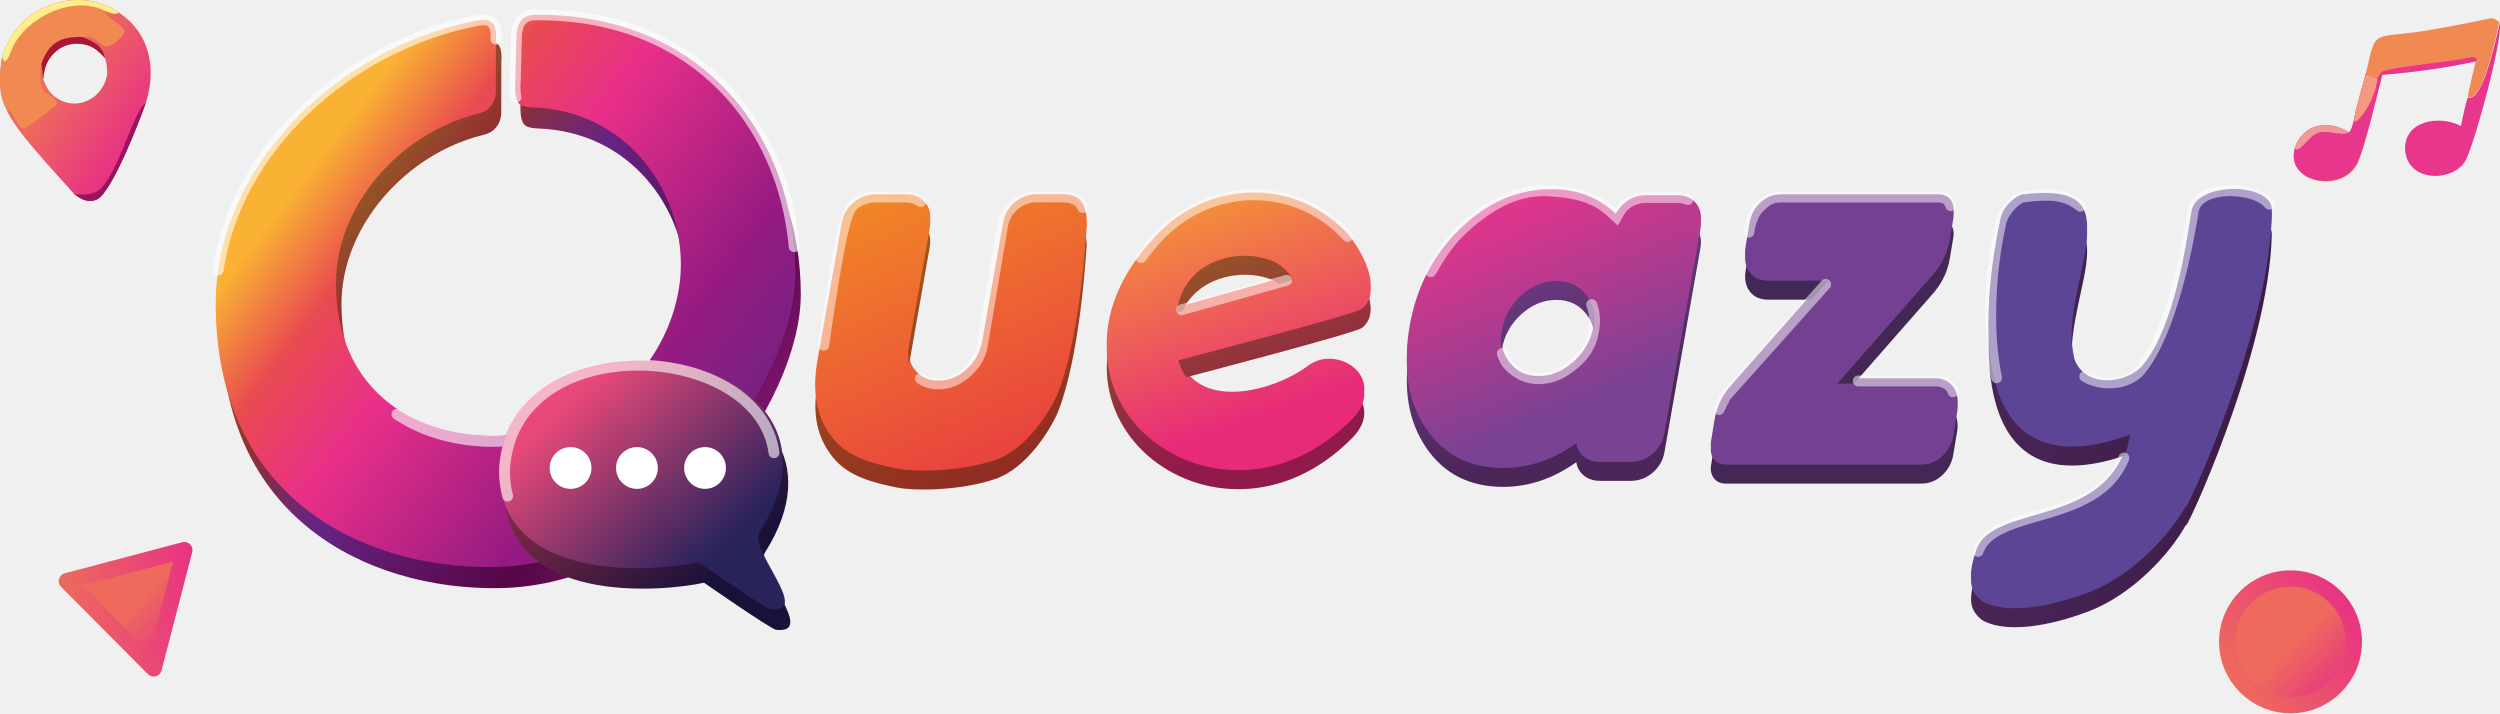
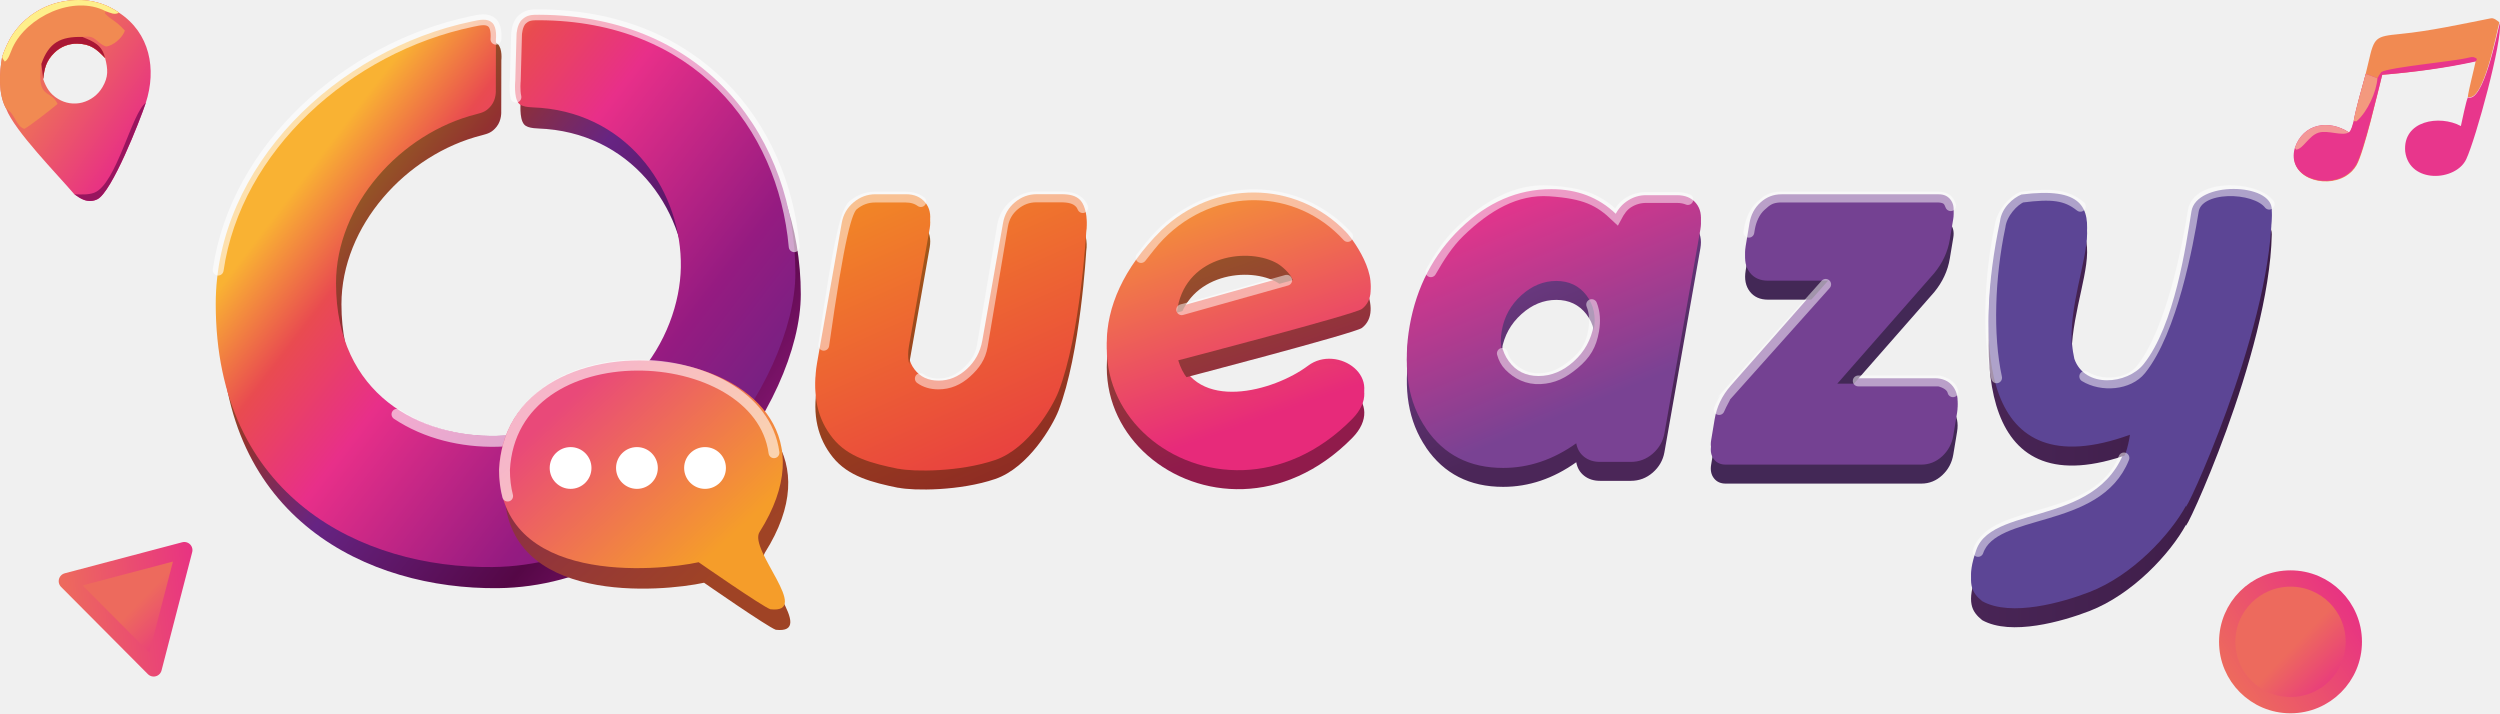
<svg xmlns="http://www.w3.org/2000/svg" xmlns:xlink="http://www.w3.org/1999/xlink" viewBox="0 0 460.76 131.46">
  <defs>
    <style>
      .cls-1 {
        fill: url(#Dégradé_sans_nom_20);
      }

      .cls-2 {
        fill: #fff;
      }

      .cls-3 {
        opacity: .5;
      }

      .cls-4 {
        fill: #98155e;
      }

      .cls-5 {
        fill: #5c4595;
      }

-       .cls-6 {
+       .cls-6, .cls-7 {
+         opacity: .6;
+       }
+ 
+       .cls-8 {
        fill: url(#Dégradé_sans_nom_133);
      }

-       .cls-7 {
+       .cls-9 {
        fill: url(#Dégradé_sans_nom_15);
      }

-       .cls-8 {
+       .cls-10 {
        fill: #f39898;
      }

-       .cls-9 {
+       .cls-11 {
        fill: url(#Dégradé_sans_nom_7-2);
      }

-       .cls-10 {
+       .cls-12 {
        fill: url(#Dégradé_sans_nom_70);
      }

-       .cls-11 {
+       .cls-13 {
        fill: url(#Dégradé_sans_nom_112);
      }

-       .cls-12 {
+       .cls-14 {
        fill: #f3997e;
      }

-       .cls-13 {
+       .cls-15 {
        fill: url(#Dégradé_sans_nom_36);
      }

-       .cls-14 {
+       .cls-16 {
        fill: url(#Dégradé_sans_nom_15-2);
      }

-       .cls-15 {
-         fill: url(#Dégradé_sans_nom_137);
-       }
- 
-       .cls-16 {
+       .cls-17 {
        fill: #aa1735;
      }

-       .cls-17 {
+       .cls-18 {
        fill: url(#Dégradé_sans_nom_20-2);
        stroke: url(#Dégradé_sans_nom_20-3);
      }

-       .cls-17, .cls-18 {
+       .cls-18, .cls-19 {
        stroke-linejoin: round;
        stroke-width: 3px;
      }

-       .cls-19 {
+       .cls-20 {
        fill: #f18a52;
      }

-       .cls-20 {
+       .cls-21 {
        fill: url(#Dégradé_sans_nom_7);
      }

-       .cls-21 {
+       .cls-22 {
+         fill: url(#Dégradé_sans_nom_610);
+       }
+ 
+       .cls-23 {
        fill: #e8368c;
      }

-       .cls-22, .cls-23 {
-         opacity: .6;
-       }
- 
-       .cls-22, .cls-24 {
+       .cls-7, .cls-24 {
        fill: none;
        stroke: #fff;
        stroke-linecap: round;
        stroke-miterlimit: 10;
        stroke-width: 2px;
      }

      .cls-25 {
        fill: #feef8b;
      }

      .cls-26 {
        fill: #744192;
      }

      .cls-27 {
-         fill: url(#Dégradé_sans_nom_121);
+         fill: #432856;
      }

      .cls-28 {
-         fill: #432856;
+         fill: url(#Dégradé_sans_nom_10-2);
      }

      .cls-29 {
-         fill: url(#Dégradé_sans_nom_10-2);
+         fill: url(#Dégradé_sans_nom_28);
      }

      .cls-30 {
-         fill: url(#Dégradé_sans_nom_28);
+         fill: url(#Dégradé_sans_nom_10);
      }

      .cls-31 {
-         fill: url(#Dégradé_sans_nom_10);
+         fill: url(#Dégradé_sans_nom_783);
      }

      .cls-32 {
        fill: url(#Dégradé_sans_nom_32);
      }

-       .cls-18 {
+       .cls-19 {
        fill: url(#Dégradé_sans_nom_20-4);
        stroke: url(#Dégradé_sans_nom_20-5);
      }
    </style>
    <linearGradient id="Dégradé_sans_nom_20" data-name="Dégradé sans nom 20" x1="25.17" y1="736.7" x2="11.04" y2="746.15" gradientTransform="translate(0 760.69) scale(1 -1)" gradientUnits="userSpaceOnUse">
      <stop offset="0" stop-color="#e83382" />
      <stop offset="1" stop-color="#ed6a5d" />
    </linearGradient>
    <linearGradient id="Dégradé_sans_nom_20-2" data-name="Dégradé sans nom 20" x1="35.77" y1="116.73" x2="27.61" y2="108.89" gradientTransform="matrix(1, 0, 0, 1, 0, 0)" xlink:href="#Dégradé_sans_nom_20" />
    <linearGradient id="Dégradé_sans_nom_20-3" data-name="Dégradé sans nom 20" x1="-19.09" y1="93.53" x2="-43.84" y2="110.08" gradientTransform="translate(85.7 47.95) rotate(26.58) scale(.82 .84)" xlink:href="#Dégradé_sans_nom_20" />
    <linearGradient id="Dégradé_sans_nom_20-4" data-name="Dégradé sans nom 20" x1="431.23" y1="127.01" x2="422.83" y2="118.95" gradientTransform="matrix(1, 0, 0, 1, 0, 0)" xlink:href="#Dégradé_sans_nom_20" />
    <linearGradient id="Dégradé_sans_nom_20-5" data-name="Dégradé sans nom 20" x1="433.09" y1="110.97" x2="411.2" y2="125.61" gradientTransform="matrix(1, 0, 0, 1, 0, 0)" xlink:href="#Dégradé_sans_nom_20" />
    <linearGradient id="Dégradé_sans_nom_15" data-name="Dégradé sans nom 15" x1="162.96" y1="28.94" x2="188.46" y2="85.94" gradientUnits="userSpaceOnUse">
      <stop offset="0" stop-color="#f28c24" />
      <stop offset="1" stop-color="#e83d41" />
    </linearGradient>
    <linearGradient id="Dégradé_sans_nom_10" data-name="Dégradé sans nom 10" x1="219.02" y1="32.61" x2="234.19" y2="75.61" gradientUnits="userSpaceOnUse">
      <stop offset="0" stop-color="#f59a32" />
      <stop offset="1" stop-color="#e72a7a" />
    </linearGradient>
    <linearGradient id="Dégradé_sans_nom_7" data-name="Dégradé sans nom 7" x1="277.77" y1="34.03" x2="293.94" y2="73.03" gradientUnits="userSpaceOnUse">
      <stop offset="0" stop-color="#e8348b" />
      <stop offset="1" stop-color="#794293" />
    </linearGradient>
    <linearGradient id="Dégradé_sans_nom_28" data-name="Dégradé sans nom 28" x1="162.96" y1="33.44" x2="188.46" y2="90.44" gradientUnits="userSpaceOnUse">
      <stop offset="0" stop-color="#a86417" />
      <stop offset="1" stop-color="#8d2824" />
    </linearGradient>
    <linearGradient id="Dégradé_sans_nom_32" data-name="Dégradé sans nom 32" x1="219.02" y1="37.11" x2="234.19" y2="80.11" gradientUnits="userSpaceOnUse">
      <stop offset="0" stop-color="#98631e" />
      <stop offset="1" stop-color="#901b4b" />
    </linearGradient>
    <linearGradient id="Dégradé_sans_nom_36" data-name="Dégradé sans nom 36" x1="277.77" y1="38.53" x2="293.94" y2="77.53" gradientUnits="userSpaceOnUse">
      <stop offset="0" stop-color="#794293" />
      <stop offset="1" stop-color="#4b2658" />
    </linearGradient>
    <linearGradient id="Dégradé_sans_nom_70" data-name="Dégradé sans nom 70" x1="363.27" y1="77.46" x2="418.7" y2="77.46" gradientUnits="userSpaceOnUse">
      <stop offset="0" stop-color="#492556" />
      <stop offset="1" stop-color="#3c1c46" />
    </linearGradient>
    <linearGradient id="Dégradé_sans_nom_15-2" data-name="Dégradé sans nom 15" x1="162.96" y1="29.94" x2="188.46" y2="86.94" xlink:href="#Dégradé_sans_nom_15" />
-     <linearGradient id="Dégradé_sans_nom_10-2" data-name="Dégradé sans nom 10" y1="33.61" x2="234.19" y2="76.61" xlink:href="#Dégradé_sans_nom_10" />
+     <linearGradient id="Dégradé_sans_nom_10-2" data-name="Dégradé sans nom 10" x1="219.02" y1="33.61" x2="234.19" y2="76.61" xlink:href="#Dégradé_sans_nom_10" />
    <linearGradient id="Dégradé_sans_nom_7-2" data-name="Dégradé sans nom 7" x1="277.77" y1="35.04" x2="293.94" y2="74.04" xlink:href="#Dégradé_sans_nom_7" />
    <linearGradient id="Dégradé_sans_nom_133" data-name="Dégradé sans nom 133" x1="45.33" y1="19.96" x2="141.33" y2="93.3" gradientUnits="userSpaceOnUse">
      <stop offset=".16" stop-color="#966e1f" />
      <stop offset=".31" stop-color="#923130" />
      <stop offset=".47" stop-color="#662483" />
      <stop offset=".76" stop-color="#550746" />
      <stop offset="1" stop-color="#951b81" />
    </linearGradient>
    <linearGradient id="Dégradé_sans_nom_112" data-name="Dégradé sans nom 112" x1="44.33" y1="16.07" x2="140.33" y2="89.41" gradientUnits="userSpaceOnUse">
      <stop offset=".16" stop-color="#f9b233" />
      <stop offset=".3" stop-color="#e94b50" />
      <stop offset=".46" stop-color="#e82f89" />
      <stop offset=".76" stop-color="#951b81" />
      <stop offset="1" stop-color="#662483" />
    </linearGradient>
-     <linearGradient id="Dégradé_sans_nom_137" data-name="Dégradé sans nom 137" x1="106.6" y1="76.7" x2="133.15" y2="105.14" gradientUnits="userSpaceOnUse">
+     <linearGradient id="Dégradé_sans_nom_783" data-name="Dégradé sans nom 783" x1="106.6" y1="76.7" x2="133.15" y2="105.14" gradientUnits="userSpaceOnUse">
      <stop offset="0" stop-color="#8b2d48" />
-       <stop offset="1" stop-color="#1a1139" />
-     </linearGradient>
-     <linearGradient id="Dégradé_sans_nom_121" data-name="Dégradé sans nom 121" x1="105.6" y1="72.92" x2="132.15" y2="101.36" gradientUnits="userSpaceOnUse">
+       <stop offset="1" stop-color="#9f4325" />
+     </linearGradient>
+     <linearGradient id="Dégradé_sans_nom_610" data-name="Dégradé sans nom 610" x1="105.6" y1="72.92" x2="132.15" y2="101.36" gradientUnits="userSpaceOnUse">
      <stop offset="0" stop-color="#e94979" />
-       <stop offset="1" stop-color="#29235c" />
+       <stop offset="1" stop-color="#f59d2a" />
    </linearGradient>
  </defs>
  <g id="pin">
    <path class="cls-1" d="m.39,10.48c.47-1.37,1.18-3.01,2-4.2C4.58,3.07,7.98.89,11.81.24c3.56-.64,7.13,0,10.11,2.09,5.72,3.74,6.97,10.4,4.95,16.63-1.11,3.32-6.25,16.44-8.93,17.77-.79.39-1.63.41-2.45.12-.63-.22-1.24-.66-1.79-1.04-3.12-3.68-11.01-11.67-12.57-15.78C-.37,17.32-.11,13.4.39,10.48Zm18.98.22c-1.58-1.66-2.67-2.61-5.13-2.65-1.57-.04-3.09.57-4.21,1.67-1.51,1.47-1.85,2.86-2.07,4.85.55,1.59,1.25,2.76,2.76,3.67,1.33.81,2.92,1.05,4.43.66,1.56-.41,2.9-1.42,3.72-2.81,1.15-1.93,1.03-3.34.5-5.4Z" />
-     <path class="cls-19" d="m.39,10.48c.47-1.37,1.18-3.01,2-4.2C4.58,3.07,7.98.89,11.81.24c3.56-.64,7.13,0,10.11,2.09-.84.48-1.62,0-2.47-.28l-.09.48c1.42,1.35,1.9,1.19,3.64,3.1-.31,1.22-2.19,2.88-3.49,2.94-2.04-.83-1.74-2.15-4.3-1.76,2.07.85,3.62,1.48,4.16,3.89-1.58-1.66-2.67-2.61-5.13-2.65-1.57-.04-3.09.57-4.21,1.67-1.51,1.47-1.85,2.86-2.07,4.85-.13-.93-.24-1.86-.34-2.79-.93,6.65,1.71,4.58,2.99,7.37-.71.64-5.59,4.45-6.15,4.6-1.58-.58-1.63-2.72-3.32-3.73C-.37,17.32-.11,13.4.39,10.48Z" />
+     <path class="cls-20" d="m.39,10.48c.47-1.37,1.18-3.01,2-4.2C4.58,3.07,7.98.89,11.81.24c3.56-.64,7.13,0,10.11,2.09-.84.48-1.62,0-2.47-.28l-.09.48c1.42,1.35,1.9,1.19,3.64,3.1-.31,1.22-2.19,2.88-3.49,2.94-2.04-.83-1.74-2.15-4.3-1.76,2.07.85,3.62,1.48,4.16,3.89-1.58-1.66-2.67-2.61-5.13-2.65-1.57-.04-3.09.57-4.21,1.67-1.51,1.47-1.85,2.86-2.07,4.85-.13-.93-.24-1.86-.34-2.79-.93,6.65,1.71,4.58,2.99,7.37-.71.64-5.59,4.45-6.15,4.6-1.58-.58-1.63-2.72-3.32-3.73C-.37,17.32-.11,13.4.39,10.48Z" />
    <path class="cls-25" d="m.39,10.48c.47-1.37,1.18-3.01,2-4.2C4.58,3.07,7.98.89,11.81.24c3.56-.64,7.13,0,10.11,2.09-.84.48-1.62,0-2.47-.28C13.51-1,4.95,3.09,2.32,8.78c-.37.8-.77,2.27-1.45,2.57-.2-.3-.38-.54-.49-.88Z" />
-     <path class="cls-16" d="m7.62,11.78c1.39-3.95,3.54-5.07,7.59-4.97,2.07.85,3.62,1.48,4.16,3.89-1.58-1.66-2.67-2.61-5.13-2.65-1.57-.04-3.09.57-4.21,1.67-1.51,1.47-1.85,2.86-2.07,4.85-.13-.93-.24-1.86-.34-2.79Z" />
+     <path class="cls-17" d="m7.62,11.78c1.39-3.95,3.54-5.07,7.59-4.97,2.07.85,3.62,1.48,4.16,3.89-1.58-1.66-2.67-2.61-5.13-2.65-1.57-.04-3.09.57-4.21,1.67-1.51,1.47-1.85,2.86-2.07,4.85-.13-.93-.24-1.86-.34-2.79Z" />
    <path class="cls-4" d="m13.7,35.81c1.18.03,2.52.13,3.64-.28,4.09-1.51,6.96-14.81,9.53-16.58-1.11,3.32-6.25,16.44-8.93,17.77-.79.39-1.63.41-2.45.12-.63-.22-1.24-.66-1.79-1.04Z" />
  </g>
  <g id="triangle">
-     <polygon class="cls-17" points="33.97 101.39 12.32 107.11 28.32 123.19 33.97 101.39" />
+     <polygon class="cls-18" points="33.97 101.39 12.32 107.11 28.32 123.19 33.97 101.39" />
  </g>
  <g id="cercle">
-     <circle class="cls-18" cx="422.15" cy="118.29" r="11.67" />
+     <circle class="cls-19" cx="422.15" cy="118.29" r="11.67" />
  </g>
  <g id="note">
    <g>
-       <path class="cls-19" d="m435.99,13.67c.17-.72.39-1.59.55-2.29,1.03-4.54,1.27-4.67,5.83-5.12,5.6-.55,11.22-1.81,16.74-2.89.51-.1,1.18.45,1.53.75-.48,1.72-2.91,14.84-5.81,13.74.15-1.34,1.13-5.01,1.46-6.64-5.51,1.27-11.61,2.09-17.25,2.58-.8,3.21-3.34,14.26-4.71,16.65-.48.83-1.17,1.52-1.99,2.01-3.99,2.41-10.82.24-9.32-5.08,1.52-4.51,6.19-5.32,9.94-2.92.47-.38.66-1.41.87-2.08.4-2.39,1.53-6.25,2.17-8.7Z" />
-       <path class="cls-21" d="m438.16,14.42c.2-.41.46-.77.73-1.15,1.67-.92,13.56-1.96,16.24-2.68.6-.16.95-.08,1.39.27l-.19.45c-5.52,1.23-11.63,2.02-17.27,2.47-.82,3.2-3.43,14.23-4.82,16.62-.49.82-1.18,1.51-2,1.99-4,2.38-10.82.17-9.29-5.14,1.54-4.5,6.22-5.28,9.96-2.86.47-.38.67-1.41.88-2.08.41-2.39,1.57-6.24,2.23-8.69l2.15.79Z" />
-       <path class="cls-12" d="m436.02,13.63l2.15.79c-.16,2.47-1.81,6.13-3.75,7.84l-.13.11-.5-.06c.41-2.39,1.57-6.24,2.23-8.69Z" />
-       <path class="cls-8" d="m422.95,27.25c1.54-4.5,6.22-5.28,9.96-2.86-1.18.78-3.88-.48-5.61.07-1.81.58-2.79,2.98-4.11,3.12l-.24-.33Z" />
-       <path class="cls-21" d="m460.73,4.24c.51,3.25-4.42,21.32-6.19,25.1-1.92,4.09-10.45,4.57-11.25-1.39-.51-5.76,6.37-6.83,10.26-4.72.2-.91.97-4.64,1.28-5.28,2.89,1.11,5.41-11.99,5.9-13.7Z" />
+       <path class="cls-20" d="m435.99,13.67c.17-.72.39-1.59.55-2.29,1.03-4.54,1.27-4.67,5.83-5.12,5.6-.55,11.22-1.81,16.74-2.89.51-.1,1.18.45,1.53.75-.48,1.72-2.91,14.84-5.81,13.74.15-1.34,1.13-5.01,1.46-6.64-5.51,1.27-11.61,2.09-17.25,2.58-.8,3.21-3.34,14.26-4.71,16.65-.48.83-1.17,1.52-1.99,2.01-3.99,2.41-10.82.24-9.32-5.08,1.52-4.51,6.19-5.32,9.94-2.92.47-.38.66-1.41.87-2.08.4-2.39,1.53-6.25,2.17-8.7Z" />
+       <path class="cls-23" d="m438.16,14.42c.2-.41.46-.77.73-1.15,1.67-.92,13.56-1.96,16.24-2.68.6-.16.95-.08,1.39.27l-.19.45c-5.52,1.23-11.63,2.02-17.27,2.47-.82,3.2-3.43,14.23-4.82,16.62-.49.82-1.18,1.51-2,1.99-4,2.38-10.82.17-9.29-5.14,1.54-4.5,6.22-5.28,9.96-2.86.47-.38.67-1.41.88-2.08.41-2.39,1.57-6.24,2.23-8.69l2.15.79Z" />
+       <path class="cls-14" d="m436.02,13.63l2.15.79c-.16,2.47-1.81,6.13-3.75,7.84l-.13.11-.5-.06c.41-2.39,1.57-6.24,2.23-8.69Z" />
+       <path class="cls-10" d="m422.95,27.25c1.54-4.5,6.22-5.28,9.96-2.86-1.18.78-3.88-.48-5.61.07-1.81.58-2.79,2.98-4.11,3.12l-.24-.33Z" />
+       <path class="cls-23" d="m460.73,4.24c.51,3.25-4.42,21.32-6.19,25.1-1.92,4.09-10.45,4.57-11.25-1.39-.51-5.76,6.37-6.83,10.26-4.72.2-.91.97-4.64,1.28-5.28,2.89,1.11,5.41-11.99,5.9-13.7Z" />
    </g>
  </g>
  <g id="Queazy">
    <g>
-       <path class="cls-7" d="m165.57,85.41c-4.84-.99-9.24-2.11-12.07-5.63s-3.8-7.84-2.9-12.96l4.54-25.74c.27-1.54,1-2.81,2.2-3.8,1.19-.99,2.53-1.48,4.01-1.48h5.65c1.48,0,2.64.49,3.49,1.48.84.99,1.13,2.25.86,3.8l-3.82,21.67c-.38,2.16-.05,3.94,1.01,5.32,1.05,1.39,2.53,2.08,4.45,2.08s3.64-.71,5.19-2.13c1.55-1.42,2.5-3.18,2.87-5.28l3.82-21.67c.27-1.54,1-2.81,2.2-3.8,1.19-.99,2.53-1.48,4.01-1.48h4.5c1.48,0,2.77.22,3.62,1.21.84.99,1.27,3.19,1,4.73,0,0-1.08,19.04-5.11,29.44-1.06,2.72-5.5,10.51-11.67,12.61-6.51,2.22-15.03,2.19-17.83,1.61Z" />
-       <path class="cls-31" d="m217.15,65.4c3.2,10.67,17.61,6.75,23.93,2,5.38-4.06,14.66,2.22,8.12,8.84-25.05,25.39-63.68-5.53-35.15-33.81,9.66-9.29,24.66-9.34,33.98.28,1.78,1.84,7.28,9.92,2.98,13.23-1.27.98-33.86,9.47-33.86,9.47Zm17.92-18.03c-5.68-2.9-17-1-18.17,9.25l21.36-6c-.36-1.17-2.14-2.75-3.19-3.25Z" />
-       <path class="cls-20" d="m262.85,78c-3.29-4.81-4.3-10.8-3.04-17.96s4.39-13.15,9.37-17.96c4.98-4.81,10.56-7.22,16.73-7.22,4.75,0,8.71,1.51,11.88,4.54.56-1.05,1.34-1.88,2.34-2.5,1-.62,2.09-.93,3.27-.93h5.65c1.54,0,2.72.49,3.53,1.48.81.99,1.08,2.25.81,3.8l-6.63,37.59c-.26,1.48-.98,2.73-2.14,3.75-1.17,1.02-2.52,1.53-4.06,1.53h-5.65c-1.17,0-2.15-.31-2.94-.93-.79-.62-1.27-1.45-1.46-2.5-4.24,3.02-8.73,4.54-13.48,4.54-6.17,0-10.9-2.41-14.19-7.22Zm17.53-24.58c-1.95,1.76-3.15,3.94-3.6,6.53s-.03,4.8,1.29,6.62c1.31,1.82,3.14,2.73,5.49,2.73s4.51-.9,6.49-2.69c1.98-1.79,3.21-4.01,3.68-6.67s0-4.77-1.35-6.53c-1.36-1.76-3.21-2.64-5.55-2.64s-4.49.88-6.44,2.64Z" />
+       <path class="cls-9" d="m165.57,85.41c-4.84-.99-9.24-2.11-12.07-5.63s-3.8-7.84-2.9-12.96l4.54-25.74c.27-1.54,1-2.81,2.2-3.8,1.19-.99,2.53-1.48,4.01-1.48h5.65c1.48,0,2.64.49,3.49,1.48.84.99,1.13,2.25.86,3.8l-3.82,21.67c-.38,2.16-.05,3.94,1.01,5.32,1.05,1.39,2.53,2.08,4.45,2.08s3.64-.71,5.19-2.13c1.55-1.42,2.5-3.18,2.87-5.28l3.82-21.67c.27-1.54,1-2.81,2.2-3.8,1.19-.99,2.53-1.48,4.01-1.48h4.5c1.48,0,2.77.22,3.62,1.21.84.99,1.27,3.19,1,4.73,0,0-1.08,19.04-5.11,29.44-1.06,2.72-5.5,10.51-11.67,12.61-6.51,2.22-15.03,2.19-17.83,1.61Z" />
+       <path class="cls-30" d="m217.15,65.4c3.2,10.67,17.61,6.75,23.93,2,5.38-4.06,14.66,2.22,8.12,8.84-25.05,25.39-63.68-5.53-35.15-33.81,9.66-9.29,24.66-9.34,33.98.28,1.78,1.84,7.28,9.92,2.98,13.23-1.27.98-33.86,9.47-33.86,9.47Zm17.92-18.03c-5.68-2.9-17-1-18.17,9.25l21.36-6c-.36-1.17-2.14-2.75-3.19-3.25Z" />
+       <path class="cls-21" d="m262.85,78c-3.29-4.81-4.3-10.8-3.04-17.96s4.39-13.15,9.37-17.96c4.98-4.81,10.56-7.22,16.73-7.22,4.75,0,8.71,1.51,11.88,4.54.56-1.05,1.34-1.88,2.34-2.5,1-.62,2.09-.93,3.27-.93h5.65c1.54,0,2.72.49,3.53,1.48.81.99,1.08,2.25.81,3.8l-6.63,37.59c-.26,1.48-.98,2.73-2.14,3.75-1.17,1.02-2.52,1.53-4.06,1.53h-5.65c-1.17,0-2.15-.31-2.94-.93-.79-.62-1.27-1.45-1.46-2.5-4.24,3.02-8.73,4.54-13.48,4.54-6.17,0-10.9-2.41-14.19-7.22Zm17.53-24.58c-1.95,1.76-3.15,3.94-3.6,6.53s-.03,4.8,1.29,6.62c1.31,1.82,3.14,2.73,5.49,2.73s4.51-.9,6.49-2.69c1.98-1.79,3.21-4.01,3.68-6.67s0-4.77-1.35-6.53c-1.36-1.76-3.21-2.64-5.55-2.64s-4.49.88-6.44,2.64Z" />
      <path class="cls-26" d="m336.93,50.73h-11.08c-1.46,0-2.58-.5-3.35-1.5-.77-1-1.03-2.28-.77-3.85l.7-4.22c.26-1.56.94-2.85,2.04-3.85,1.1-1,2.39-1.5,3.85-1.5h29c.94,0,1.66.33,2.17.99.51.66.68,1.49.51,2.49l-.64,3.85c-.37,2.25-1.33,4.32-2.87,6.2l-17.87,20.37h17.95c1.46,0,2.58.5,3.36,1.5.77,1,1.03,2.28.77,3.85l-.7,4.22c-.25,1.5-.93,2.77-2.03,3.8-1.11,1.03-2.4,1.55-3.86,1.55h-36.06c-.94,0-1.66-.33-2.17-.99-.51-.66-.68-1.49-.51-2.49l.64-3.85c.38-2.32,1.37-4.38,2.96-6.2l17.95-20.37Z" />
      <path class="cls-5" d="m372.57,35.85c22.31-2.83,6.24,15,9.74,30.28,1.92,5.5,9.76,4.72,12.75,1,5.75-7.17,7.86-22.1,8.83-28.17.9-5.61,14.92-5.33,14.81-.27-.48,22.13-16.55,56.34-15.81,53.52-2.91,5.31-9.83,12.84-17.83,15.92-4.91,1.89-14.42,4.63-19.73,1.67-2.04-1.65-2.85-3.33-1.1-8.42,3.12-9.06,25.54-3.54,28.33-22.25-27.83,10.08-28.48-16.89-23.95-38.37.3-2.49,2.46-4.32,3.96-4.91Z" />
    </g>
    <g>
-       <path class="cls-30" d="m165.57,89.91c-4.84-.99-9.24-2.11-12.07-5.63s-3.8-7.84-2.9-12.96l4.54-25.74c.27-1.54,1-2.81,2.2-3.8,1.19-.99,2.53-1.48,4.01-1.48h5.65c1.48,0,2.64.49,3.49,1.48.84.99,1.13,2.25.86,3.8l-3.82,21.67c-.38,2.16-.05,3.94,1.01,5.32,1.05,1.39,2.53,2.08,4.45,2.08s3.64-.71,5.19-2.13c1.55-1.42,2.5-3.18,2.87-5.28l3.82-21.67c.27-1.54,1-2.81,2.2-3.8,1.19-.99,2.53-1.48,4.01-1.48h4.5c1.48,0,2.77.22,3.62,1.21.84.99,1.27,3.19,1,4.73,0,0-1.08,19.04-5.11,29.44-1.06,2.72-5.5,10.51-11.67,12.61-6.51,2.22-15.03,2.19-17.83,1.61Z" />
+       <path class="cls-29" d="m165.57,89.91c-4.84-.99-9.24-2.11-12.07-5.63s-3.8-7.84-2.9-12.96l4.54-25.74c.27-1.54,1-2.81,2.2-3.8,1.19-.99,2.53-1.48,4.01-1.48h5.65c1.48,0,2.64.49,3.49,1.48.84.99,1.13,2.25.86,3.8l-3.82,21.67c-.38,2.16-.05,3.94,1.01,5.32,1.05,1.39,2.53,2.08,4.45,2.08s3.64-.71,5.19-2.13c1.55-1.42,2.5-3.18,2.87-5.28l3.82-21.67c.27-1.54,1-2.81,2.2-3.8,1.19-.99,2.53-1.48,4.01-1.48h4.5c1.48,0,2.77.22,3.62,1.21.84.99,1.27,3.19,1,4.73,0,0-1.08,19.04-5.11,29.44-1.06,2.72-5.5,10.51-11.67,12.61-6.51,2.22-15.03,2.19-17.83,1.61Z" />
      <path class="cls-32" d="m217.15,69.9c3.2,10.67,17.61,6.75,23.93,2,5.38-4.06,14.66,2.22,8.12,8.84-25.05,25.39-63.68-5.53-35.15-33.81,9.66-9.29,24.66-9.34,33.98.28,1.78,1.84,7.28,9.92,2.98,13.23-1.27.98-33.86,9.47-33.86,9.47Zm17.92-18.03c-5.68-2.9-17-1-18.17,9.25l21.36-6c-.36-1.17-2.14-2.75-3.19-3.25Z" />
-       <path class="cls-13" d="m262.85,82.5c-3.29-4.81-4.3-10.8-3.04-17.96s4.39-13.15,9.37-17.96c4.98-4.81,10.56-7.22,16.73-7.22,4.75,0,8.71,1.51,11.88,4.54.56-1.05,1.34-1.88,2.34-2.5,1-.62,2.09-.93,3.27-.93h5.65c1.54,0,2.72.49,3.53,1.48.81.99,1.08,2.25.81,3.8l-6.63,37.59c-.26,1.48-.98,2.73-2.14,3.75-1.17,1.02-2.52,1.53-4.06,1.53h-5.65c-1.17,0-2.15-.31-2.94-.93-.79-.62-1.27-1.45-1.46-2.5-4.24,3.02-8.73,4.54-13.48,4.54-6.17,0-10.9-2.41-14.19-7.22Zm17.53-24.58c-1.95,1.76-3.15,3.94-3.6,6.53s-.03,4.8,1.29,6.62c1.31,1.82,3.14,2.73,5.49,2.73s4.51-.9,6.49-2.69c1.98-1.79,3.21-4.01,3.68-6.67s0-4.77-1.35-6.53c-1.36-1.76-3.21-2.64-5.55-2.64s-4.49.88-6.44,2.64Z" />
-       <path class="cls-28" d="m336.93,55.23h-11.08c-1.46,0-2.58-.5-3.35-1.5-.77-1-1.03-2.28-.77-3.85l.7-4.22c.26-1.56.94-2.85,2.04-3.85,1.1-1,2.39-1.5,3.85-1.5h29c.94,0,1.66.33,2.17.99.51.66.68,1.49.51,2.49l-.64,3.85c-.37,2.25-1.33,4.32-2.87,6.2l-17.87,20.37h17.95c1.46,0,2.58.5,3.36,1.5.77,1,1.03,2.28.77,3.85l-.7,4.22c-.25,1.5-.93,2.77-2.03,3.8-1.11,1.03-2.4,1.55-3.86,1.55h-36.06c-.94,0-1.66-.33-2.17-.99-.51-.66-.68-1.49-.51-2.49l.64-3.85c.38-2.32,1.37-4.38,2.96-6.2l17.95-20.37Z" />
-       <path class="cls-10" d="m372.57,40.35c22.31-2.83,6.24,15,9.74,30.28,1.92,5.5,9.76,4.72,12.75,1,5.75-7.17,7.86-22.1,8.83-28.17.9-5.61,14.92-5.33,14.81-.27-.48,22.13-16.55,56.34-15.81,53.52-2.91,5.31-9.83,12.84-17.83,15.92-4.91,1.89-14.42,4.63-19.73,1.67-2.04-1.65-2.85-3.33-1.1-8.42,3.12-9.06,25.54-3.54,28.33-22.25-27.83,10.08-28.48-16.89-23.95-38.37.3-2.49,2.46-4.32,3.96-4.91Z" />
-     </g>
-     <g>
-       <path class="cls-14" d="m165.57,86.41c-4.84-.99-9.24-2.11-12.07-5.63s-3.8-7.84-2.9-12.96l4.54-25.74c.27-1.54,1-2.81,2.2-3.8,1.19-.99,2.53-1.48,4.01-1.48h5.65c1.48,0,2.64.49,3.49,1.48.84.99,1.13,2.25.86,3.8l-3.82,21.67c-.38,2.16-.05,3.94,1.01,5.32,1.05,1.39,2.53,2.08,4.45,2.08s3.64-.71,5.19-2.13c1.55-1.42,2.5-3.18,2.87-5.28l3.82-21.67c.27-1.54,1-2.81,2.2-3.8,1.19-.99,2.53-1.48,4.01-1.48h4.5c1.48,0,2.77.22,3.62,1.21.84.99,1.27,3.19,1,4.73,0,0-1.08,19.04-5.11,29.44-1.06,2.72-5.5,10.51-11.67,12.61-6.51,2.22-15.03,2.19-17.83,1.61Z" />
-       <path class="cls-29" d="m217.15,66.4c3.2,10.67,17.61,6.75,23.93,2,5.38-4.06,14.66,2.22,8.12,8.84-25.05,25.39-63.68-5.53-35.15-33.81,9.66-9.29,24.66-9.34,33.98.28,1.78,1.84,7.28,9.92,2.98,13.23-1.27.98-33.86,9.47-33.86,9.47Zm17.92-18.03c-5.68-2.9-17-1-18.17,9.25l21.36-6c-.36-1.17-2.14-2.75-3.19-3.25Z" />
-       <path class="cls-9" d="m262.85,79.01c-3.29-4.81-4.3-10.8-3.04-17.96s4.39-13.15,9.37-17.96c4.98-4.81,10.56-7.22,16.73-7.22,4.75,0,8.71,1.51,11.88,4.54.56-1.05,1.34-1.88,2.34-2.5,1-.62,2.09-.93,3.27-.93h5.65c1.54,0,2.72.49,3.53,1.48.81.99,1.08,2.25.81,3.8l-6.63,37.59c-.26,1.48-.98,2.73-2.14,3.75-1.17,1.02-2.52,1.53-4.06,1.53h-5.65c-1.17,0-2.15-.31-2.94-.93-.79-.62-1.27-1.45-1.46-2.5-4.24,3.02-8.73,4.54-13.48,4.54-6.17,0-10.9-2.41-14.19-7.22Zm17.53-24.58c-1.95,1.76-3.15,3.94-3.6,6.53s-.03,4.8,1.29,6.62c1.31,1.82,3.14,2.73,5.49,2.73s4.51-.9,6.49-2.69c1.98-1.79,3.21-4.01,3.68-6.67s0-4.77-1.35-6.53c-1.36-1.76-3.21-2.64-5.55-2.64s-4.49.88-6.44,2.64Z" />
+       <path class="cls-15" d="m262.85,82.5c-3.29-4.81-4.3-10.8-3.04-17.96s4.39-13.15,9.37-17.96c4.98-4.81,10.56-7.22,16.73-7.22,4.75,0,8.71,1.51,11.88,4.54.56-1.05,1.34-1.88,2.34-2.5,1-.62,2.09-.93,3.27-.93h5.65c1.54,0,2.72.49,3.53,1.48.81.99,1.08,2.25.81,3.8l-6.63,37.59c-.26,1.48-.98,2.73-2.14,3.75-1.17,1.02-2.52,1.53-4.06,1.53h-5.65c-1.17,0-2.15-.31-2.94-.93-.79-.62-1.27-1.45-1.46-2.5-4.24,3.02-8.73,4.54-13.48,4.54-6.17,0-10.9-2.41-14.19-7.22Zm17.53-24.58c-1.95,1.76-3.15,3.94-3.6,6.53s-.03,4.8,1.29,6.62c1.31,1.82,3.14,2.73,5.49,2.73s4.51-.9,6.49-2.69c1.98-1.79,3.21-4.01,3.68-6.67s0-4.77-1.35-6.53c-1.36-1.76-3.21-2.64-5.55-2.64s-4.49.88-6.44,2.64Z" />
+       <path class="cls-27" d="m336.93,55.23h-11.08c-1.46,0-2.58-.5-3.35-1.5-.77-1-1.03-2.28-.77-3.85l.7-4.22c.26-1.56.94-2.85,2.04-3.85,1.1-1,2.39-1.5,3.85-1.5h29c.94,0,1.66.33,2.17.99.51.66.68,1.49.51,2.49l-.64,3.85c-.37,2.25-1.33,4.32-2.87,6.2l-17.87,20.37h17.95c1.46,0,2.58.5,3.36,1.5.77,1,1.03,2.28.77,3.85l-.7,4.22c-.25,1.5-.93,2.77-2.03,3.8-1.11,1.03-2.4,1.55-3.86,1.55h-36.06c-.94,0-1.66-.33-2.17-.99-.51-.66-.68-1.49-.51-2.49l.64-3.85c.38-2.32,1.37-4.38,2.96-6.2l17.95-20.37Z" />
+       <path class="cls-12" d="m372.57,40.35c22.31-2.83,6.24,15,9.74,30.28,1.92,5.5,9.76,4.72,12.75,1,5.75-7.17,7.86-22.1,8.83-28.17.9-5.61,14.92-5.33,14.81-.27-.48,22.13-16.55,56.34-15.81,53.52-2.91,5.31-9.83,12.84-17.83,15.92-4.91,1.89-14.42,4.63-19.73,1.67-2.04-1.65-2.85-3.33-1.1-8.42,3.12-9.06,25.54-3.54,28.33-22.25-27.83,10.08-28.48-16.89-23.95-38.37.3-2.49,2.46-4.32,3.96-4.91Z" />
+     </g>
+     <g>
+       <path class="cls-16" d="m165.57,86.41c-4.84-.99-9.24-2.11-12.07-5.63s-3.8-7.84-2.9-12.96l4.54-25.74c.27-1.54,1-2.81,2.2-3.8,1.19-.99,2.53-1.48,4.01-1.48h5.65c1.48,0,2.64.49,3.49,1.48.84.99,1.13,2.25.86,3.8l-3.82,21.67c-.38,2.16-.05,3.94,1.01,5.32,1.05,1.39,2.53,2.08,4.45,2.08s3.64-.71,5.19-2.13c1.55-1.42,2.5-3.18,2.87-5.28l3.82-21.67c.27-1.54,1-2.81,2.2-3.8,1.19-.99,2.53-1.48,4.01-1.48h4.5c1.48,0,2.77.22,3.62,1.21.84.99,1.27,3.19,1,4.73,0,0-1.08,19.04-5.11,29.44-1.06,2.72-5.5,10.51-11.67,12.61-6.51,2.22-15.03,2.19-17.83,1.61Z" />
+       <path class="cls-28" d="m217.15,66.4c3.2,10.67,17.61,6.75,23.93,2,5.38-4.06,14.66,2.22,8.12,8.84-25.05,25.39-63.68-5.53-35.15-33.81,9.66-9.29,24.66-9.34,33.98.28,1.78,1.84,7.28,9.92,2.98,13.23-1.27.98-33.86,9.47-33.86,9.47Zm17.92-18.03c-5.68-2.9-17-1-18.17,9.25l21.36-6c-.36-1.17-2.14-2.75-3.19-3.25Z" />
+       <path class="cls-11" d="m262.85,79.01c-3.29-4.81-4.3-10.8-3.04-17.96s4.39-13.15,9.37-17.96c4.98-4.81,10.56-7.22,16.73-7.22,4.75,0,8.71,1.51,11.88,4.54.56-1.05,1.34-1.88,2.34-2.5,1-.62,2.09-.93,3.27-.93h5.65c1.54,0,2.72.49,3.53,1.48.81.99,1.08,2.25.81,3.8l-6.63,37.59c-.26,1.48-.98,2.73-2.14,3.75-1.17,1.02-2.52,1.53-4.06,1.53h-5.65c-1.17,0-2.15-.31-2.94-.93-.79-.62-1.27-1.45-1.46-2.5-4.24,3.02-8.73,4.54-13.48,4.54-6.17,0-10.9-2.41-14.19-7.22Zm17.53-24.58c-1.95,1.76-3.15,3.94-3.6,6.53s-.03,4.8,1.29,6.62c1.31,1.82,3.14,2.73,5.49,2.73s4.51-.9,6.49-2.69c1.98-1.79,3.21-4.01,3.68-6.67s0-4.77-1.35-6.53c-1.36-1.76-3.21-2.64-5.55-2.64s-4.49.88-6.44,2.64Z" />
      <path class="cls-26" d="m336.93,51.73h-11.08c-1.46,0-2.58-.5-3.35-1.5-.77-1-1.03-2.28-.77-3.85l.7-4.22c.26-1.56.94-2.85,2.04-3.85,1.1-1,2.39-1.5,3.85-1.5h29c.94,0,1.66.33,2.17.99.51.66.68,1.49.51,2.49l-.64,3.85c-.37,2.25-1.33,4.32-2.87,6.2l-17.87,20.37h17.95c1.46,0,2.58.5,3.36,1.5.77,1,1.03,2.28.77,3.85l-.7,4.22c-.25,1.5-.93,2.77-2.03,3.8-1.11,1.03-2.4,1.55-3.86,1.55h-36.06c-.94,0-1.66-.33-2.17-.99-.51-.66-.68-1.49-.51-2.49l.64-3.85c.38-2.32,1.37-4.38,2.96-6.2l17.95-20.37Z" />
      <path class="cls-5" d="m372.57,36.85c22.31-2.83,6.24,15,9.74,30.28,1.92,5.5,9.76,4.72,12.75,1,5.75-7.17,7.86-22.1,8.83-28.17.9-5.61,14.92-5.33,14.81-.27-.48,22.13-16.55,56.34-15.81,53.52-2.91,5.31-9.83,12.84-17.83,15.92-4.91,1.89-14.42,4.63-19.73,1.67-2.04-1.65-2.85-3.33-1.1-8.42,3.12-9.06,25.54-3.54,28.33-22.25-27.83,10.08-28.48-16.89-23.95-38.37.3-2.49,2.46-4.32,3.96-4.91Z" />
    </g>
    <g class="cls-3">
      <path class="cls-24" d="m169.62,69.77c.91.66,2.02.99,3.34.99,1.91,0,3.64-.71,5.19-2.13,1.55-1.42,2.52-2.78,2.89-4.88l3.74-22.18c.27-1.54,1-2.81,2.2-3.8,1.19-.99,2.53-1.48,4.01-1.48h4.5c1.48,0,2.77.22,3.62,1.21.17.19.32.45.45.76m-47.74,25.37c2.89-20.44,4.24-24.85,5.44-25.83,1.19-.99,2.53-1.48,4.01-1.48h5.65c1.11,0,2.04.28,2.79.83" />
      <path class="cls-24" d="m210.3,47.46c1.02-1.27,2.17-2.83,3.43-4.11,9.95-10.13,25.48-9.83,34.65.23m-30.59,13.5l19.35-5.43" />
      <path class="cls-24" d="m263.71,50.08c1.47-2.56,3.14-5.23,5.32-7.34,4.98-4.81,10.4-7.97,16.56-7.56,6.56.44,9.16,1.75,12.33,4.78.56-1.05,1.19-2.01,2.2-2.63,1-.62,2.09-.93,3.27-.93h5.65c.77,0,1.45.12,2.04.37m-34.19,28.36c.24.88.63,1.64,1.27,2.3,1.48,1.51,3.39,2.48,5.73,2.36s4.13-.95,6.25-2.73,3.11-3.46,3.57-6.11c.32-1.81.2-3.41-.36-4.81" />
      <path class="cls-24" d="m316.84,75.48c.51-1.21,1.23-2.33,1.14-2.37l18.5-20.7m6,17.8h14.88c1.11.27,2.33.88,2.58,1.99m-37.62-29.4l.11-.65c.26-1.56.96-3.17,2.06-4.17,1.1-1,1.78-1.59,3.61-1.67h29.14c1.75.08,1.98.87,2.28,1.59" />
      <path class="cls-24" d="m367.98,69.63c-1.71-7.88-1.32-18.65.63-27.87.3-2.49,2.53-4.84,4.03-5.43,5.55-.7,8.13-.42,10.78,1.69m-18.86,63.61c2.85-8.29,21.92-4.75,26.89-17.23m-7.22-15.02c3.16,1.93,8.09,1.54,10.33-1.25,5.75-7.17,8.7-23.18,9.67-29.25.78-4.91,11.38-4.62,14-1.25" />
    </g>
-     <path class="cls-6" d="m96.58,22.91c.71.87,2.62.73,4.13.86,16.62,1.42,26.02,15.84,25.77,29.41-.24,12.83-10.22,30.56-33.95,31.05-13.93.29-29.6-7.45-29.6-28.15,0-14.4,11.86-27.62,25.88-31.15,1.17-.3,1.88-.53,2.72-1.58.96-1.2.85-2.81.85-2.81l.02-9.43s.25-2.13-.67-3.01-2.28-.57-3.74-.26c-24.98,5.21-47.23,26.67-47.23,52.06,0,35.67,27,48.75,51,48.5,32.17-.33,55.83-34.17,55.83-54.17,0-24.45-16.24-47.51-47.24-47.62-1.34,0-2.17,0-3.13.89s-1.02,2.73-1.02,2.73l-.23,8.5s-.32,3.05.6,4.17Z" />
-     <path class="cls-11" d="m95.58,19.02c.71.87,2.62.73,4.13.86,16.62,1.42,26.02,15.84,25.77,29.41-.24,12.83-10.22,30.56-33.95,31.05-13.93.29-29.6-7.45-29.6-28.15,0-14.4,11.86-27.62,25.88-31.15,1.17-.3,1.88-.53,2.72-1.58.96-1.2.85-2.81.85-2.81l.02-9.43s.25-2.13-.67-3.01-2.28-.57-3.74-.26c-24.98,5.21-47.23,26.67-47.23,52.06,0,35.67,27,48.75,51,48.5,32.17-.33,55.83-34.17,55.83-54.17,0-24.45-16.24-47.51-47.24-47.62-1.34,0-2.17,0-3.13.89s-1.02,2.73-1.02,2.73l-.23,8.5s-.32,3.05.6,4.17Z" />
-     <path class="cls-22" d="m91.4,7.23s.25-2.13-.67-3.01-2.28-.57-3.74-.26c-22.9,4.78-43.51,23.22-46.78,45.82" />
-     <path class="cls-22" d="m118.62,68.9c-5.42,6.86-14.24,12.18-27.09,12.44-6.3.13-12.96-1.38-18.37-4.99" />
-     <path class="cls-22" d="m146.37,45.47c-2.02-22.55-18.09-42.64-47.02-42.74-1.34,0-2.17,0-3.13.89s-1.02,2.73-1.02,2.73l-.23,8.5s-.18,1.71.12,3.05" />
-     <path class="cls-15" d="m92.98,90.18c1.78-32.67,69.78-22.78,48,11.67-2.05,3.24,9.78,15.1,2,14.22-1.56-.56-13.22-8.67-13.22-8.67-7.67,1.67-36.78,4.33-36.78-17.22Z" />
-     <g>
-       <path class="cls-27" d="m91.98,86.4c1.78-32.67,69.78-22.78,48,11.67-2.05,3.24,9.78,15.1,2,14.22-1.56-.56-13.22-8.67-13.22-8.67-7.67,1.67-36.78,4.33-36.78-17.22Z" />
+     <path class="cls-8" d="m96.58,22.91c.71.87,2.62.73,4.13.86,16.62,1.42,26.02,15.84,25.77,29.41-.24,12.83-10.22,30.56-33.95,31.05-13.93.29-29.6-7.45-29.6-28.15,0-14.4,11.86-27.62,25.88-31.15,1.17-.3,1.88-.53,2.72-1.58.96-1.2.85-2.81.85-2.81l.02-9.43s.25-2.13-.67-3.01-2.28-.57-3.74-.26c-24.98,5.21-47.23,26.67-47.23,52.06,0,35.67,27,48.75,51,48.5,32.17-.33,55.83-34.17,55.83-54.17,0-24.45-16.24-47.51-47.24-47.62-1.34,0-2.17,0-3.13.89s-1.02,2.73-1.02,2.73l-.23,8.5s-.32,3.05.6,4.17Z" />
+     <path class="cls-13" d="m95.58,19.02c.71.87,2.62.73,4.13.86,16.62,1.42,26.02,15.84,25.77,29.41-.24,12.83-10.22,30.56-33.95,31.05-13.93.29-29.6-7.45-29.6-28.15,0-14.4,11.86-27.62,25.88-31.15,1.17-.3,1.88-.53,2.72-1.58.96-1.2.85-2.81.85-2.81l.02-9.43s.25-2.13-.67-3.01-2.28-.57-3.74-.26c-24.98,5.21-47.23,26.67-47.23,52.06,0,35.67,27,48.75,51,48.5,32.17-.33,55.83-34.17,55.83-54.17,0-24.45-16.24-47.51-47.24-47.62-1.34,0-2.17,0-3.13.89s-1.02,2.73-1.02,2.73l-.23,8.5s-.32,3.05.6,4.17Z" />
+     <path class="cls-7" d="m91.4,7.23s.25-2.13-.67-3.01-2.28-.57-3.74-.26c-22.9,4.78-43.51,23.22-46.78,45.82" />
+     <path class="cls-7" d="m118.62,68.9c-5.42,6.86-14.24,12.18-27.09,12.44-6.3.13-12.96-1.38-18.37-4.99" />
+     <path class="cls-7" d="m146.37,45.47c-2.02-22.55-18.09-42.64-47.02-42.74-1.34,0-2.17,0-3.13.89s-1.02,2.73-1.02,2.73l-.23,8.5s-.18,1.71.12,3.05" />
+     <path class="cls-31" d="m92.98,90.18c1.78-32.67,69.78-22.78,48,11.67-2.05,3.24,9.78,15.1,2,14.22-1.56-.56-13.22-8.67-13.22-8.67-7.67,1.67-36.78,4.33-36.78-17.22Z" />
+     <g>
+       <path class="cls-22" d="m91.98,86.4c1.78-32.67,69.78-22.78,48,11.67-2.05,3.24,9.78,15.1,2,14.22-1.56-.56-13.22-8.67-13.22-8.67-7.67,1.67-36.78,4.33-36.78-17.22Z" />
      <circle class="cls-2" cx="105.16" cy="86.25" r="3.85" />
      <circle class="cls-2" cx="117.39" cy="86.25" r="3.85" />
      <circle class="cls-2" cx="129.94" cy="86.25" r="3.85" />
    </g>
-     <g class="cls-23">
+     <g class="cls-6">
      <path class="cls-24" d="m93.56,91.43c-.38-1.46-.58-3.07-.58-4.85,1.41-26.35,46.86-24.02,49.67-3.14" />
    </g>
  </g>
</svg>
